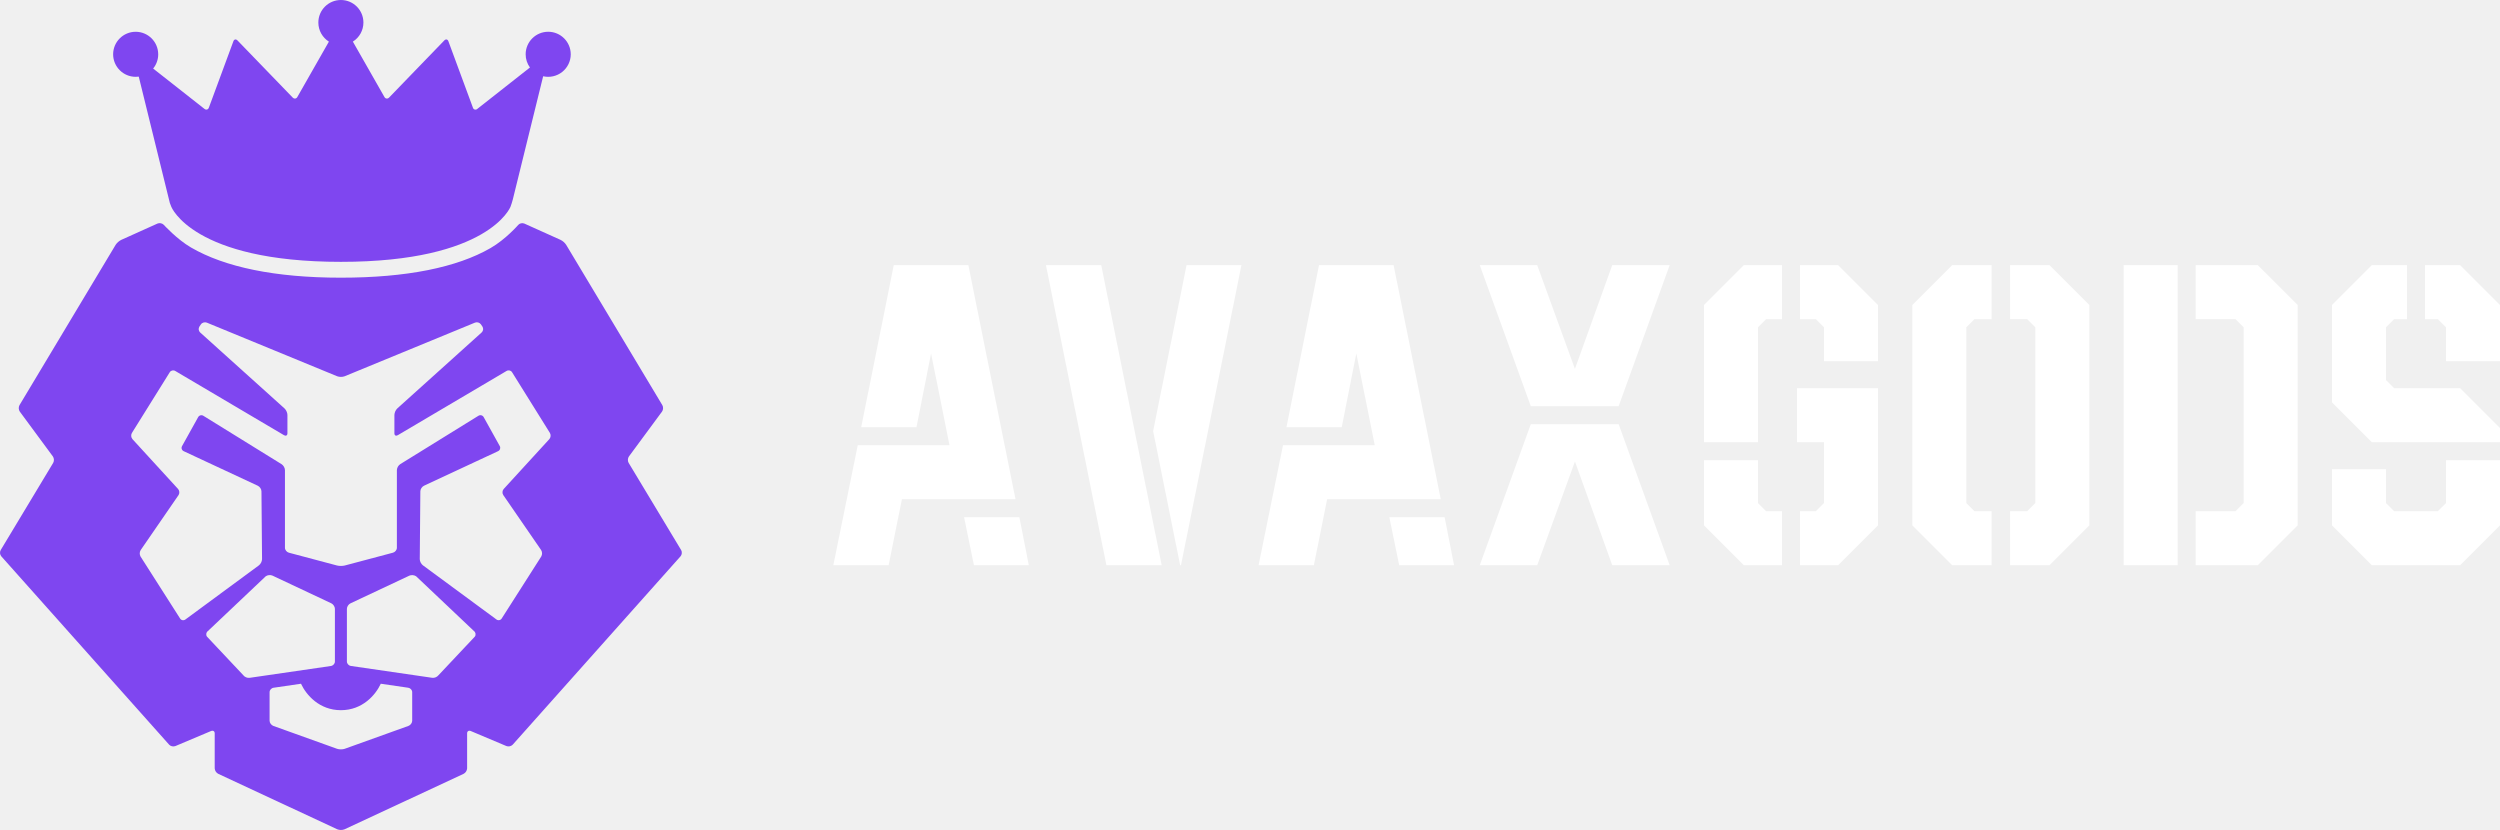
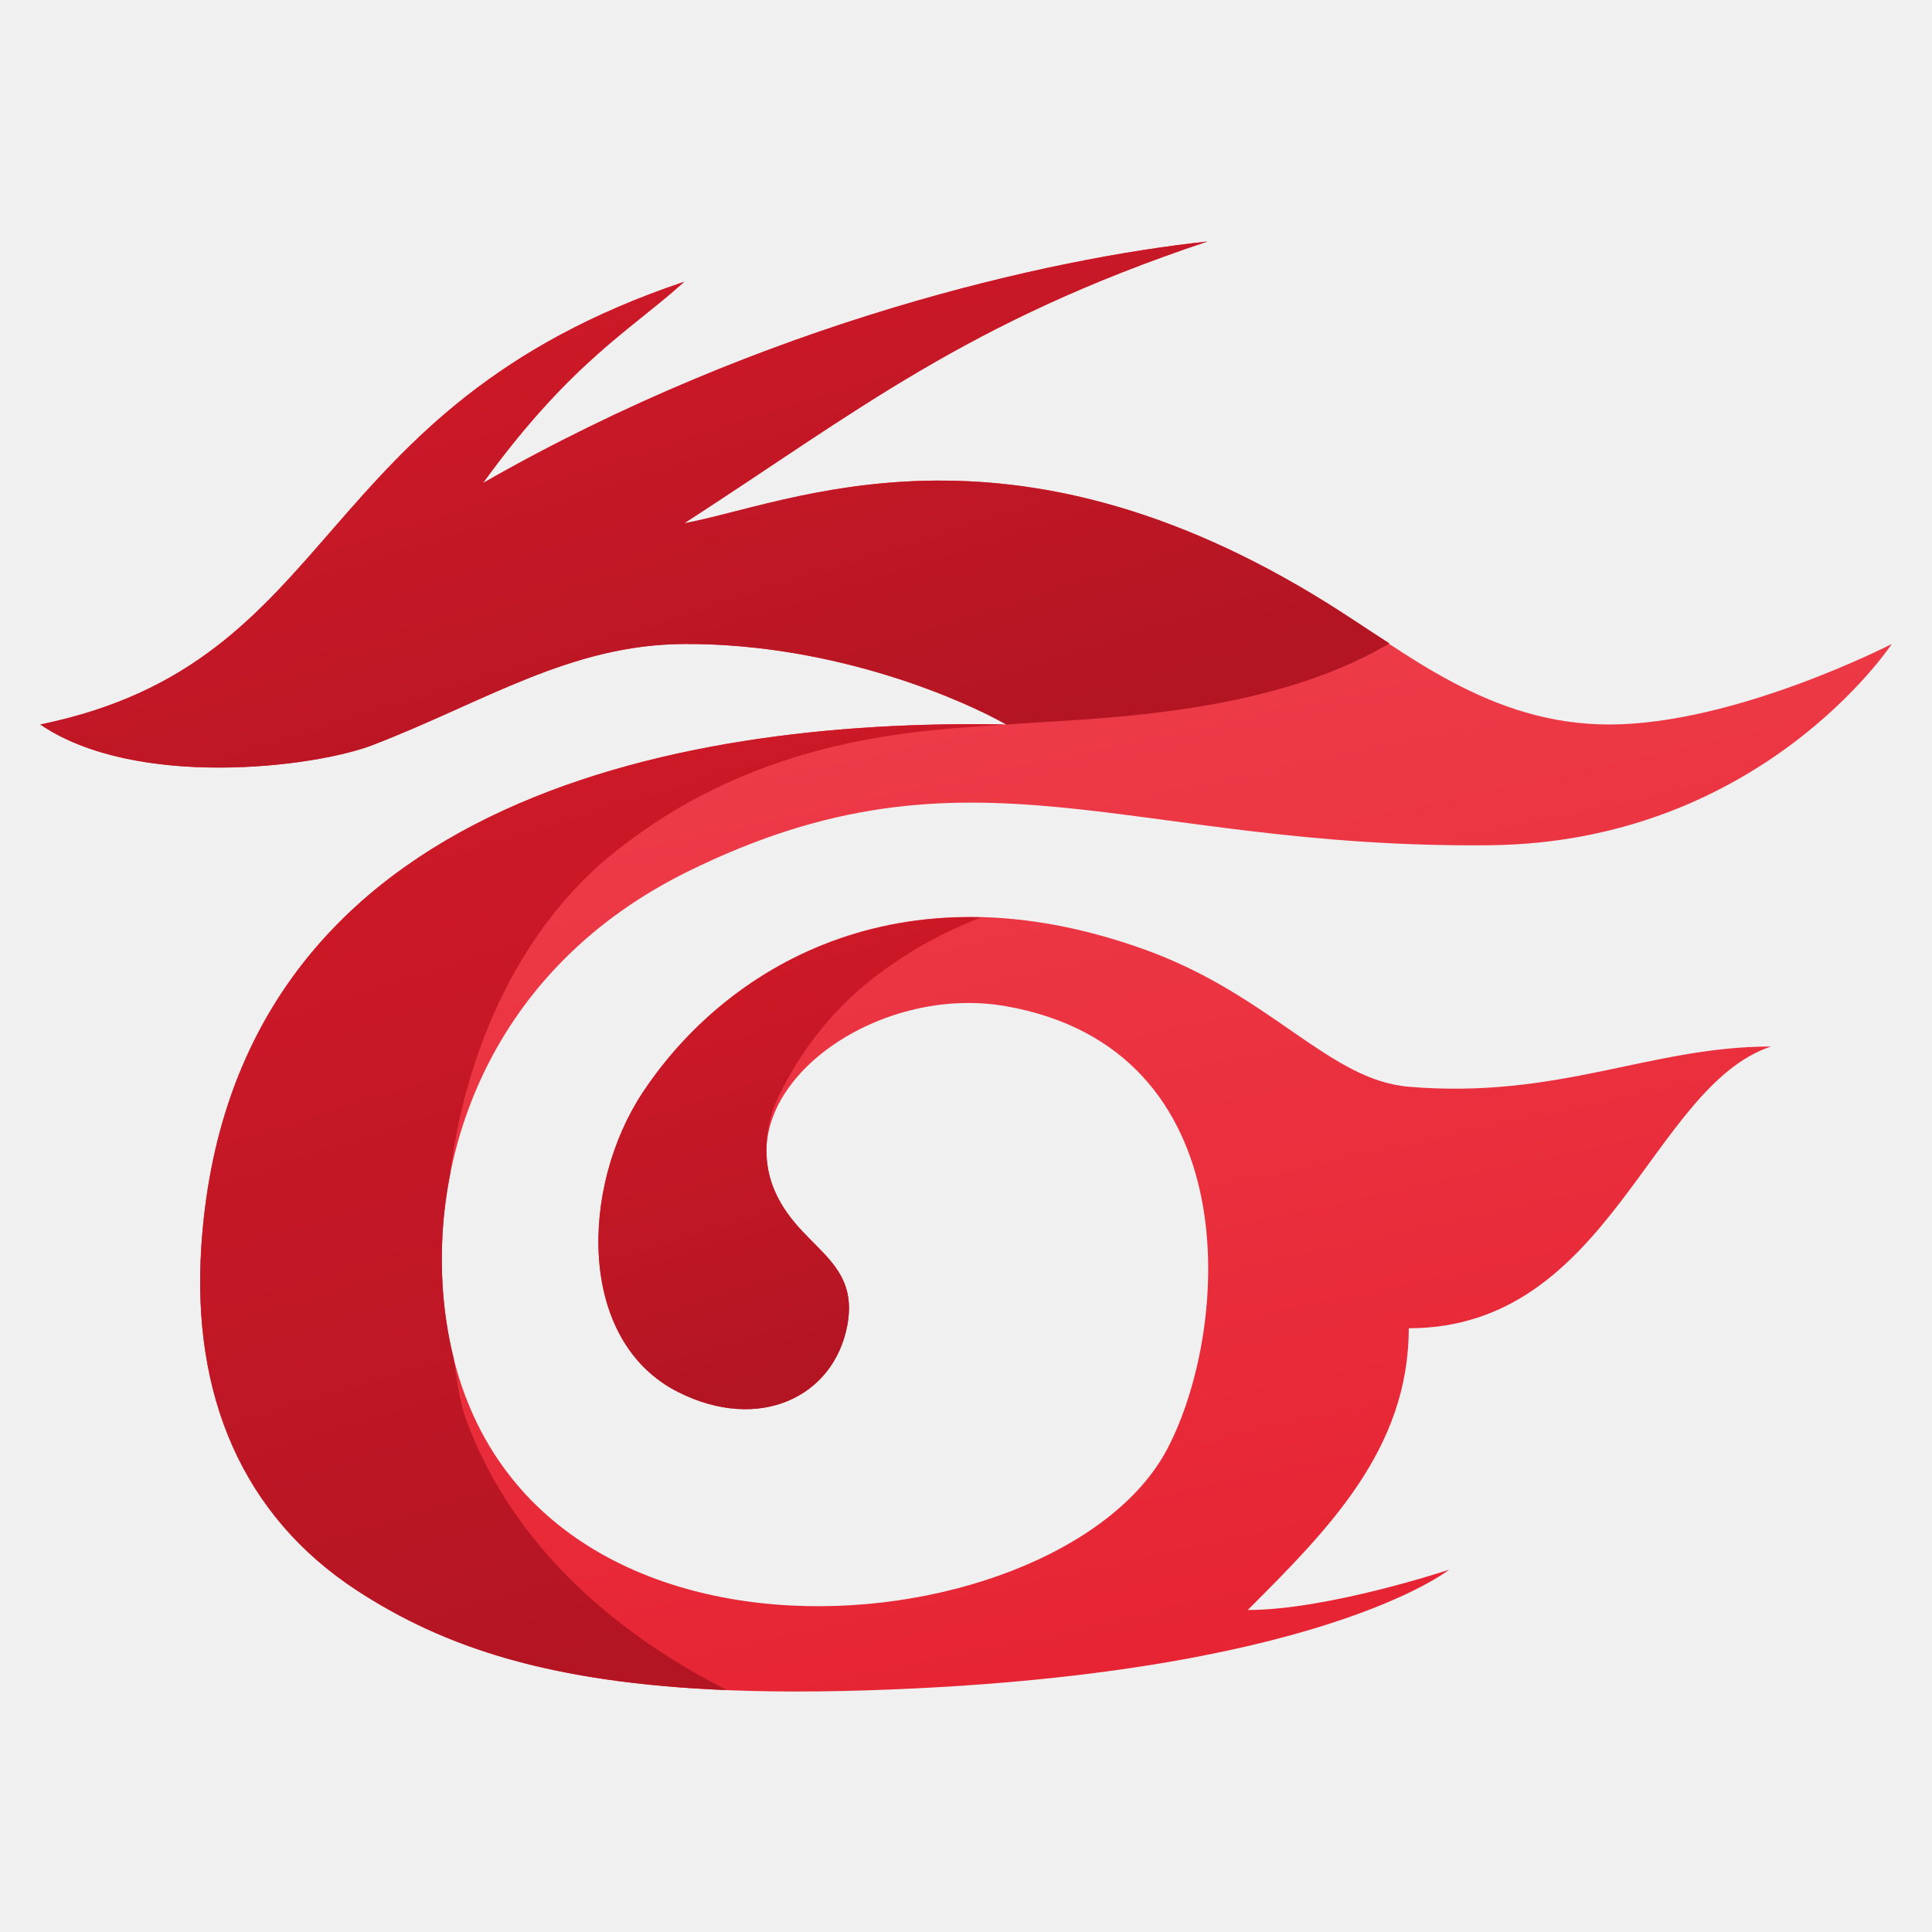
- <svg xmlns="http://www.w3.org/2000/svg" width="330" height="109.557">
-   <path d="M17.911 10.141c.137 0 .272-.01.404-.027l3.974 16.154.13.524.194.504S25.44 34.564 45 34.564s22.385-7.268 22.385-7.268a10.18 10.18 0 0 0 .305-.963l4.006-16.266a2.98 2.98 0 0 0 3.643-2.899 2.98 2.98 0 0 0-2.975-2.976 2.98 2.98 0 0 0-2.978 2.976 2.97 2.97 0 0 0 .565 1.743l-6.939 5.457a.35.35 0 0 1-.587-.154l-3.24-8.776c-.097-.261-.337-.309-.536-.103l-7.29 7.543c-.199.204-.475.172-.614-.073l-4.167-7.311a2.97 2.97 0 0 0 1.393-2.52C47.971 1.331 46.64 0 44.998 0s-2.976 1.332-2.976 2.975c0 1.062.556 1.992 1.392 2.52l-4.165 7.311c-.139.245-.415.277-.613.073l-7.29-7.543c-.198-.205-.438-.157-.536.103l-3.241 8.776c-.096.262-.359.332-.586.154l-6.767-5.321a2.96 2.96 0 0 0 .668-1.878 2.98 2.98 0 0 0-2.975-2.976 2.98 2.98 0 0 0-2.976 2.976 2.98 2.98 0 0 0 2.979 2.971zm72.002 62.471l-6.934-11.515c-.145-.24-.127-.625.043-.85l4.364-5.916c.17-.228.188-.61.043-.85L74.735 32.318a1.91 1.91 0 0 0-.743-.656l-4.769-2.147c-.265-.121-.632-.043-.816.173 0 0-1.636 1.895-3.667 3.064-4.423 2.547-11.066 3.902-19.741 3.902-8.656 0-15.316-1.385-19.794-3.99-1.846-1.074-3.588-2.989-3.588-2.989a.77.77 0 0 0-.828-.166l-4.782 2.154a1.94 1.94 0 0 0-.744.656L2.572 53.482a.83.83 0 0 0 .042.85l4.365 5.916a.83.83 0 0 1 .042.85L.089 72.613a.74.74 0 0 0 .08.819l22.157 24.865c.188.214.562.293.829.182l4.7-1.982c.267-.113.486.022.486.3v4.629a.88.88 0 0 0 .477.726l15.705 7.315a1.31 1.31 0 0 0 .955 0l15.705-7.315a.88.88 0 0 0 .477-.726v-4.629c0-.279.22-.413.487-.3l4.699 1.982a.79.79 0 0 0 .831-.182l22.155-24.865c.188-.21.224-.581.081-.821zM32.118 89.131l-4.801-5.101a.53.53 0 0 1 .122-.728l7.639-7.233c.231-.171.635-.209.897-.084l7.756 3.651c.263.125.477.452.477.731v6.961c0 .279-.237.539-.527.582l-10.739 1.564c-.29.042-.661-.11-.826-.342zm22.293 6.005c0 .277-.223.587-.497.685l-8.417 3.023c-.274.096-.722.096-.997 0l-8.418-3.023c-.273-.098-.497-.408-.497-.685v-3.772c0-.282.237-.54.527-.582l3.62-.529c.698 1.497 2.429 3.492 5.267 3.492s4.568-1.994 5.266-3.492l3.621.529c.287.041.524.3.524.582v3.772zm8.272-11.108l-4.801 5.101a.94.94 0 0 1-.824.341l-10.74-1.564c-.289-.043-.527-.303-.527-.582v-6.961c0-.279.214-.605.479-.726l7.766-3.651c.261-.123.663-.081.896.086l7.631 7.226c.23.175.285.502.121.73zm9.829-26.063l-6.023 6.58c-.192.209-.219.57-.058.802l4.997 7.259a.84.84 0 0 1 .016.853l-5.22 8.184a.48.48 0 0 1-.696.125l-9.702-7.144c-.231-.171-.42-.536-.417-.812l.078-8.971c.001-.277.22-.603.482-.726l9.774-4.559c.262-.121.364-.423.23-.668l-2.131-3.834a.49.49 0 0 0-.694-.169l-10.317 6.383a1.03 1.03 0 0 0-.443.781v10.264c0 .277-.233.567-.513.641l-6.362 1.692c-.282.076-.743.076-1.025 0l-6.361-1.692c-.282-.075-.513-.365-.513-.641v-10.26c0-.277-.201-.63-.445-.781l-10.317-6.383a.49.49 0 0 0-.694.169l-2.131 3.834c-.137.245-.033.548.23.668l9.773 4.559c.263.123.48.449.482.726l.078 8.971a1.14 1.14 0 0 1-.416.812l-9.703 7.145c-.231.169-.544.113-.695-.125l-5.222-8.184a.84.84 0 0 1 .016-.853l4.998-7.259a.68.68 0 0 0-.058-.802l-6.023-6.58a.72.72 0 0 1-.078-.816l5.001-8.021c.149-.239.474-.314.723-.166l14.355 8.477c.249.146.452.038.452-.239v-2.439c0-.278-.173-.661-.385-.853l-11.137-10.03a.61.61 0 0 1-.098-.771l.204-.3c.159-.234.509-.333.778-.224l17.212 7.081a1.49 1.49 0 0 0 .976 0l17.21-7.083a.67.67 0 0 1 .776.224l.205.3a.61.61 0 0 1-.098.771l-11.137 10.03a1.32 1.32 0 0 0-.385.853v2.439c0 .278.204.385.452.239l14.355-8.477c.249-.148.575-.073.722.166l5.001 8.021a.72.72 0 0 1-.079.815z" fill="#7f46f0" />
-   <path d="M110 74.609l3.225-15.844h12.109l-2.433-12.109-1.924 9.733h-7.299l4.3-21.389h9.846l6.224 30.895h-14.995l-1.754 8.714H110zm18.56 0l-1.301-6.337h7.299l1.245 6.337h-7.243zm17.485 0L138.066 35h7.299l7.978 39.609h-7.299zm9.733 0l-3.565-17.711L156.626 35h7.243l-7.978 39.609h-.113zm10.355 0l3.225-15.844h12.109l-2.433-12.109-1.924 9.733h-7.299L174.11 35h9.846l6.224 30.895h-14.995l-1.754 8.714h-7.299zm18.56 0l-1.301-6.337h7.299l1.245 6.337h-7.243zm17.371-20.993L195.329 35h7.582l4.979 13.693L212.814 35h7.582l-6.734 18.616h-11.6zm-6.734 20.993l6.734-18.616h11.6l6.734 18.616h-7.582l-4.923-13.693-4.979 13.693h-7.582zm42.269 0v-7.13h2.094l1.075-1.075v-8.035h-3.565v-7.13h10.694v18.107l-5.262 5.262h-5.036zm-7.413 0l-5.262-5.262v-8.601h7.13v5.658l1.075 1.075h2.094v7.13h-5.036zm-5.262-16.24V40.262L230.185 35h5.036v7.13h-2.094l-1.075 1.075v15.165h-7.13zm15.844-10.694v-4.47l-1.075-1.075h-2.094V35h5.036l5.262 5.262v7.413h-7.13zm24.558 26.934v-7.13h2.263l1.075-1.075v-23.2l-1.075-1.075h-2.263V35h5.206l5.262 5.262v29.084l-5.262 5.262h-5.206zm-7.639 0l-5.262-5.262V40.262L257.685 35h5.206v7.13h-2.263l-1.075 1.075v23.2l1.075 1.075h2.263v7.13h-5.206zm32.14 0v-7.13h5.262l1.075-1.075v-23.2l-1.075-1.075h-5.262V35h8.205l5.262 5.262v29.084l-5.262 5.262h-8.205zm-9.506 0V35h7.13v39.609h-7.13zm32.762-16.24l-5.262-5.262V40.262L313.081 35h4.64v7.13h-1.698l-1.075 1.075v6.96l1.075 1.075h8.714L330 56.502v1.867h-16.919zm0 16.24l-5.262-5.262v-7.413h7.13v4.47l1.075 1.075h5.772l1.075-1.075v-5.658H330v8.601l-5.262 5.262h-11.656zm9.789-26.934v-4.47l-1.075-1.075h-1.698V35h4.64L330 40.262v7.413h-7.13z" fill="#fff" />
+ <svg xmlns="http://www.w3.org/2000/svg" x="0px" y="0px" width="100" height="100" viewBox="0 0 48 48">
+   <linearGradient id="-PMTKG-krn8VRMFQyiqH7a_7zjhdLNWyPpS_gr1" x1="18.663" x2="30.075" y1="-7.385" y2="44.756" gradientUnits="userSpaceOnUse">
+     <stop offset="0" stop-color="#f44f5a" />
+     <stop offset=".443" stop-color="#ee3d4a" />
+     <stop offset="1" stop-color="#e52030" />
+   </linearGradient>
+   <path fill="url(#-PMTKG-krn8VRMFQyiqH7a_7zjhdLNWyPpS_gr1)" d="M1,18c7.545-1.547,6.601-7.843,16-11c-1.295,1.179-2.797,1.966-5,5c7-4,14.071-5.58,18-6 c-6,2-8.74,4.249-13,7c2.615-0.481,8-3,16,2c1.896,1.185,4,3.008,7,3c3.132-0.008,7-2,7-2s-3.249,4.934-10,5 c-9,0.088-12.852-2.821-19.898,0.646C12.277,24.02,10.76,28.466,11,32c0.712,10.471,15.286,9.161,18,4c1.581-3.006,2.024-9.932-4-11 c-3.213-0.57-6.774,1.963-5.794,4.485c0.594,1.529,2.168,1.742,1.844,3.448c-0.338,1.78-2.19,2.658-4.19,1.658 c-2.53-1.265-2.45-5.1-0.887-7.457c2.026-3.054,6.317-5.751,12.452-3.548C31.583,24.719,33.007,26.833,35,27c3.737,0.314,6-1,9-1 c-3,1-4,7-9,7c0,3-2,5-4,7c2,0,5-1,5-1s-3.296,2.639-14.451,2.996c-6.608,0.211-9.998-0.738-12.661-2.468 C5.998,37.649,4.769,34.637,5,31c0.701-11.023,11.691-13.162,20-13c-0.965-0.551-4.181-2.017-8-2 c-2.823,0.012-4.947,1.431-7.731,2.507C7.796,19.076,3.364,19.609,1,18z" />
+   <linearGradient id="-PMTKG-krn8VRMFQyiqH7b_7zjhdLNWyPpS_gr2" x1="14.457" x2="18.866" y1="6.455" y2="20.521" gradientUnits="userSpaceOnUse">
+     <stop offset="0" stop-color="#cf1928" />
+     <stop offset="1" stop-color="#b31523" />
+   </linearGradient>
+   <path fill="url(#-PMTKG-krn8VRMFQyiqH7b_7zjhdLNWyPpS_gr2)" d="M33,15c-8-5-13.385-2.481-16-2c4.26-2.751,7-5,13-7c-3.929,0.42-11,2-18,6 c2.203-3.034,3.705-3.821,5-5c-9.399,3.157-8.455,9.453-16,11c2.364,1.609,6.796,1.076,8.269,0.507 C12.053,17.431,14.177,16.012,17,16c3.819-0.017,7.035,1.449,8,2c2.068-0.157,6.447-0.185,9.52-2.016 C33.992,15.645,33.489,15.305,33,15z" />
+   <linearGradient id="-PMTKG-krn8VRMFQyiqH7c_7zjhdLNWyPpS_gr3" x1="12.493" x2="19.588" y1="17.822" y2="40.458" gradientUnits="userSpaceOnUse">
+     <stop offset="0" stop-color="#cf1928" />
+     <stop offset="1" stop-color="#b31523" />
+   </linearGradient>
+   <path fill="url(#-PMTKG-krn8VRMFQyiqH7c_7zjhdLNWyPpS_gr3)" d="M11.58,35.269c-0.179-0.494-0.227-1.017-0.308-1.524C11.137,33.203,11.042,32.624,11,32 c-0.06-0.889-0.009-1.835,0.177-2.792c0.407-3.31,1.848-6.201,4.001-7.961C18.901,18.204,23.072,18.146,25,18 c-8.309-0.162-19.299,1.977-20,13c-0.231,3.637,0.998,6.649,3.889,8.528c2.147,1.396,4.77,2.282,9.17,2.462 C13.909,39.88,12.248,37.112,11.58,35.269z" />
+   <linearGradient id="-PMTKG-krn8VRMFQyiqH7d_7zjhdLNWyPpS_gr4" x1="18.322" x2="21.636" y1="23.104" y2="33.679" gradientUnits="userSpaceOnUse">
+     <stop offset="0" stop-color="#cf1928" />
+     <stop offset="1" stop-color="#b31523" />
+   </linearGradient>
+   <path fill="url(#-PMTKG-krn8VRMFQyiqH7d_7zjhdLNWyPpS_gr4)" d="M15.974,27.134c-1.563,2.357-1.643,6.192,0.886,7.457c2,1,3.852,0.123,4.19-1.658 c0.324-1.706-1.25-1.919-1.844-3.448c-0.266-0.686-0.189-1.542,0.105-2.173c0.554-1.187,1.422-2.32,2.619-3.188 c0.815-0.591,1.556-0.981,2.443-1.333C20.382,22.692,17.518,24.805,15.974,27.134z" />
</svg>
